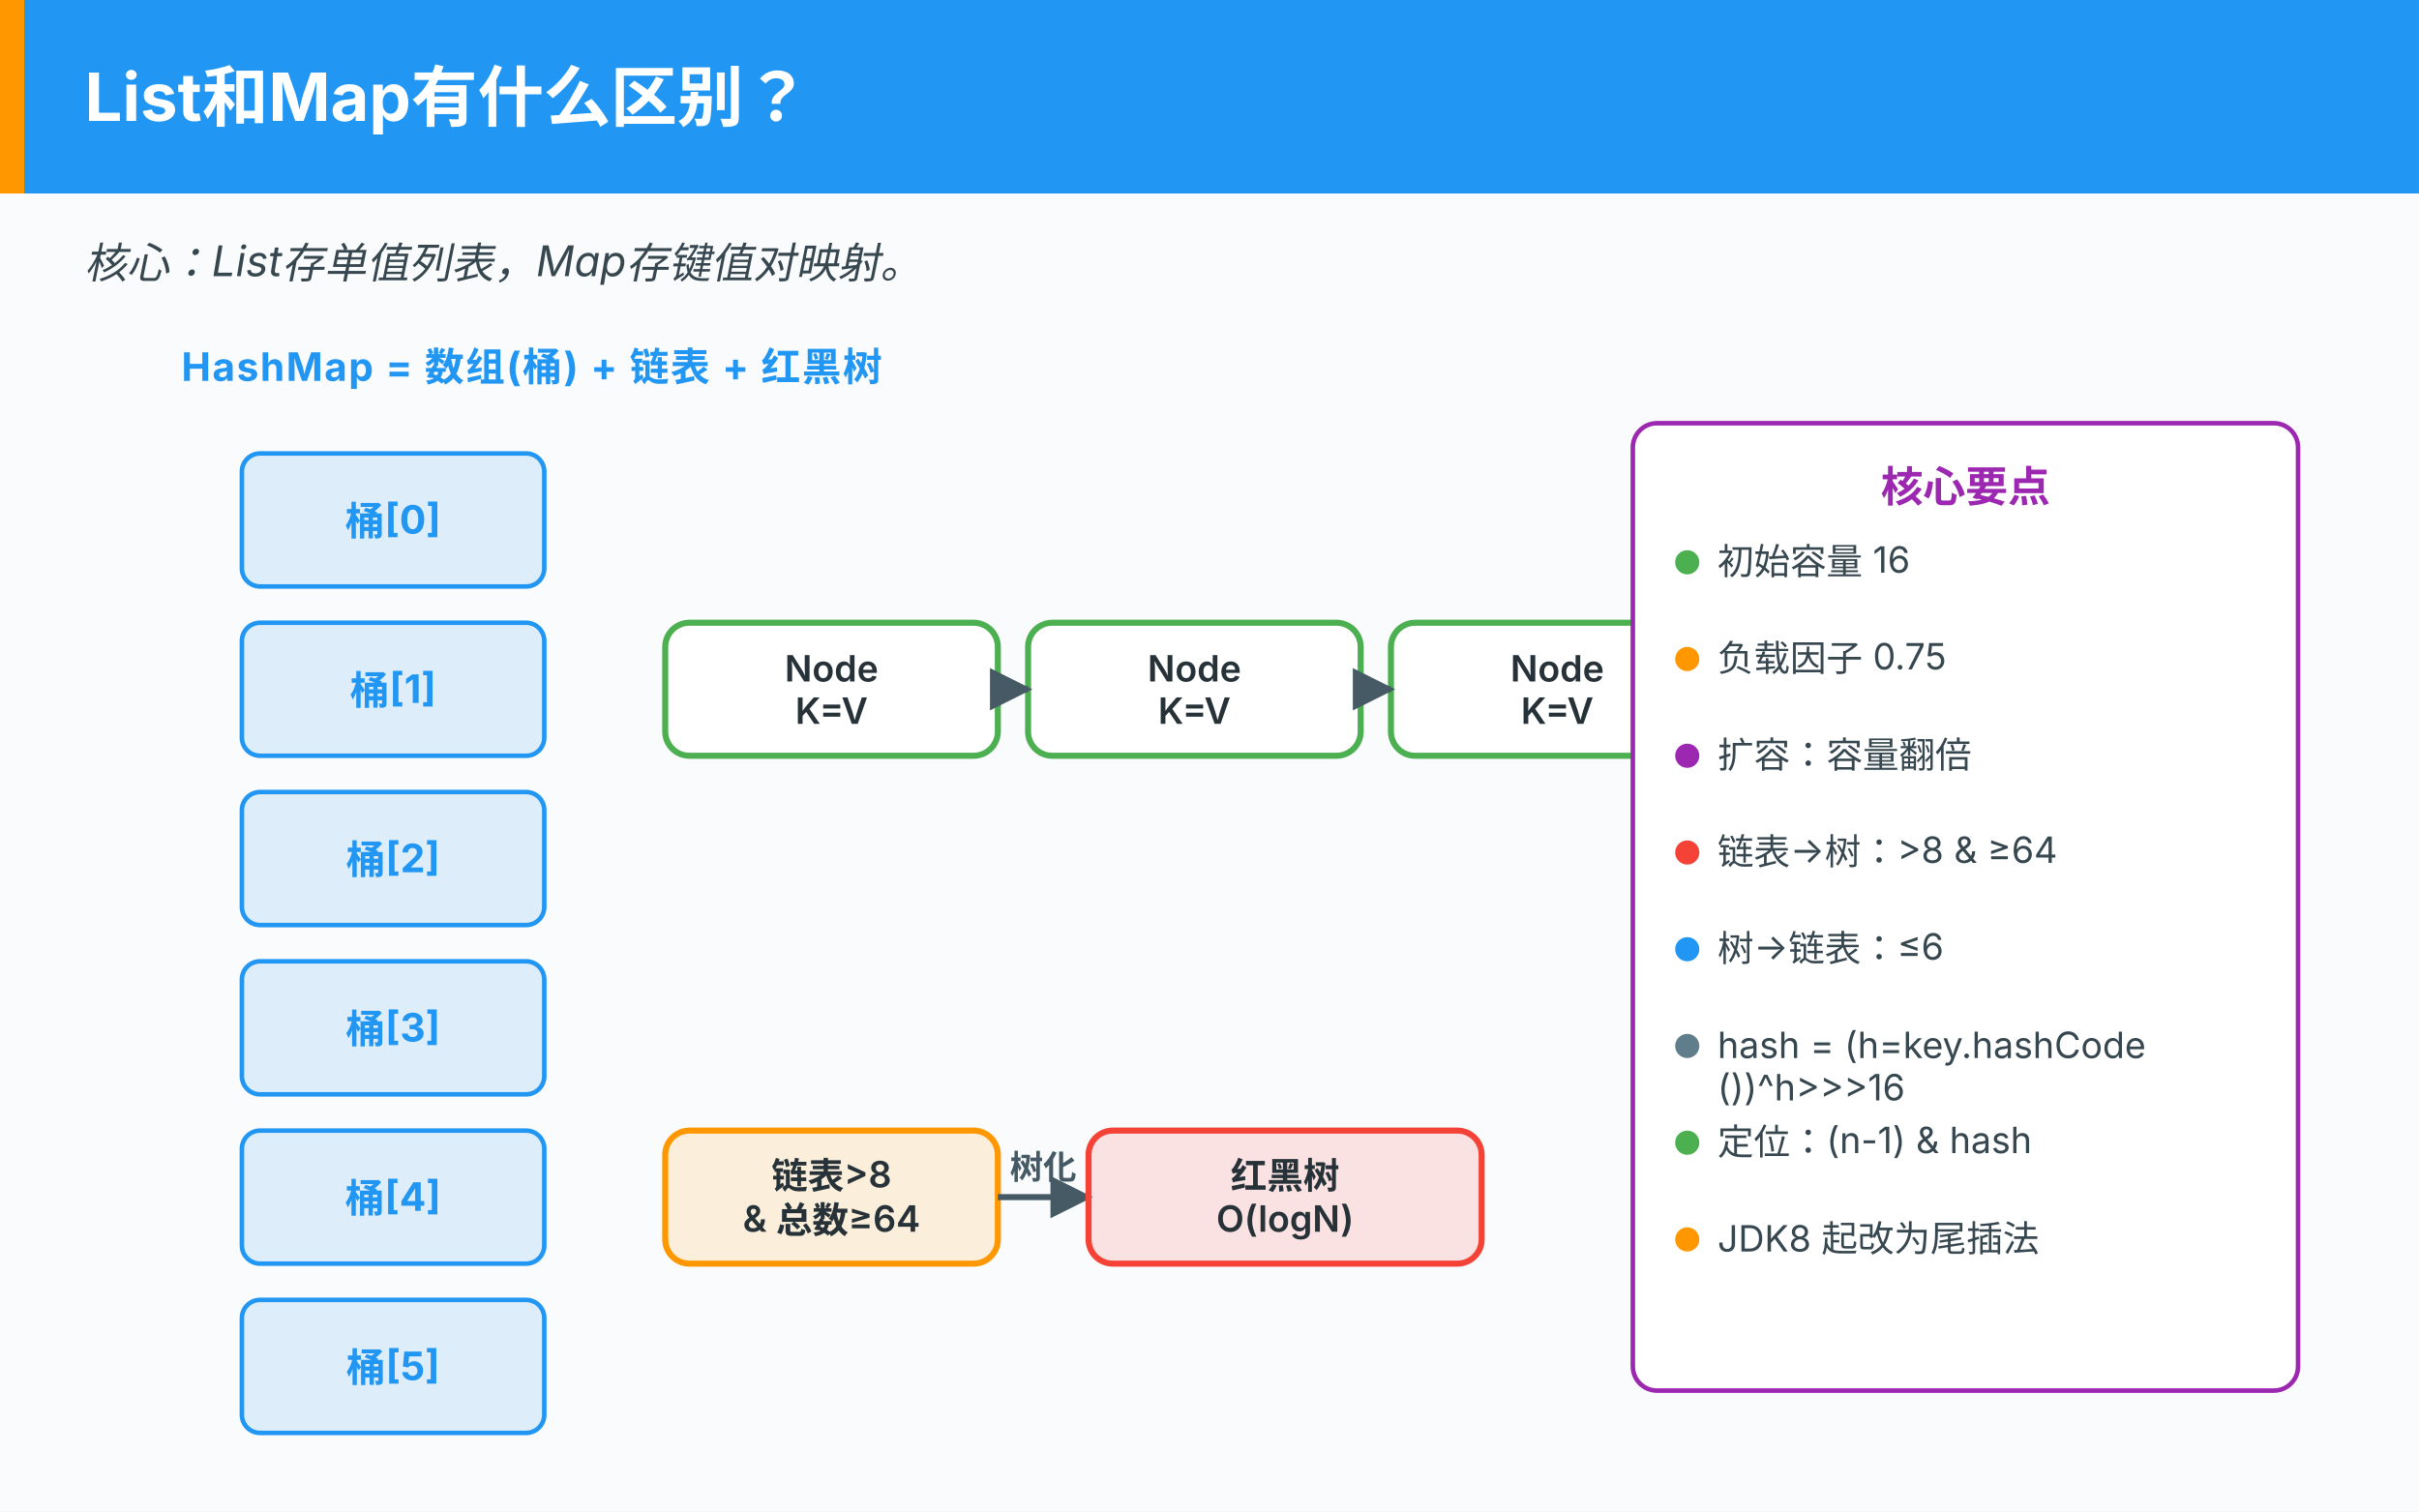
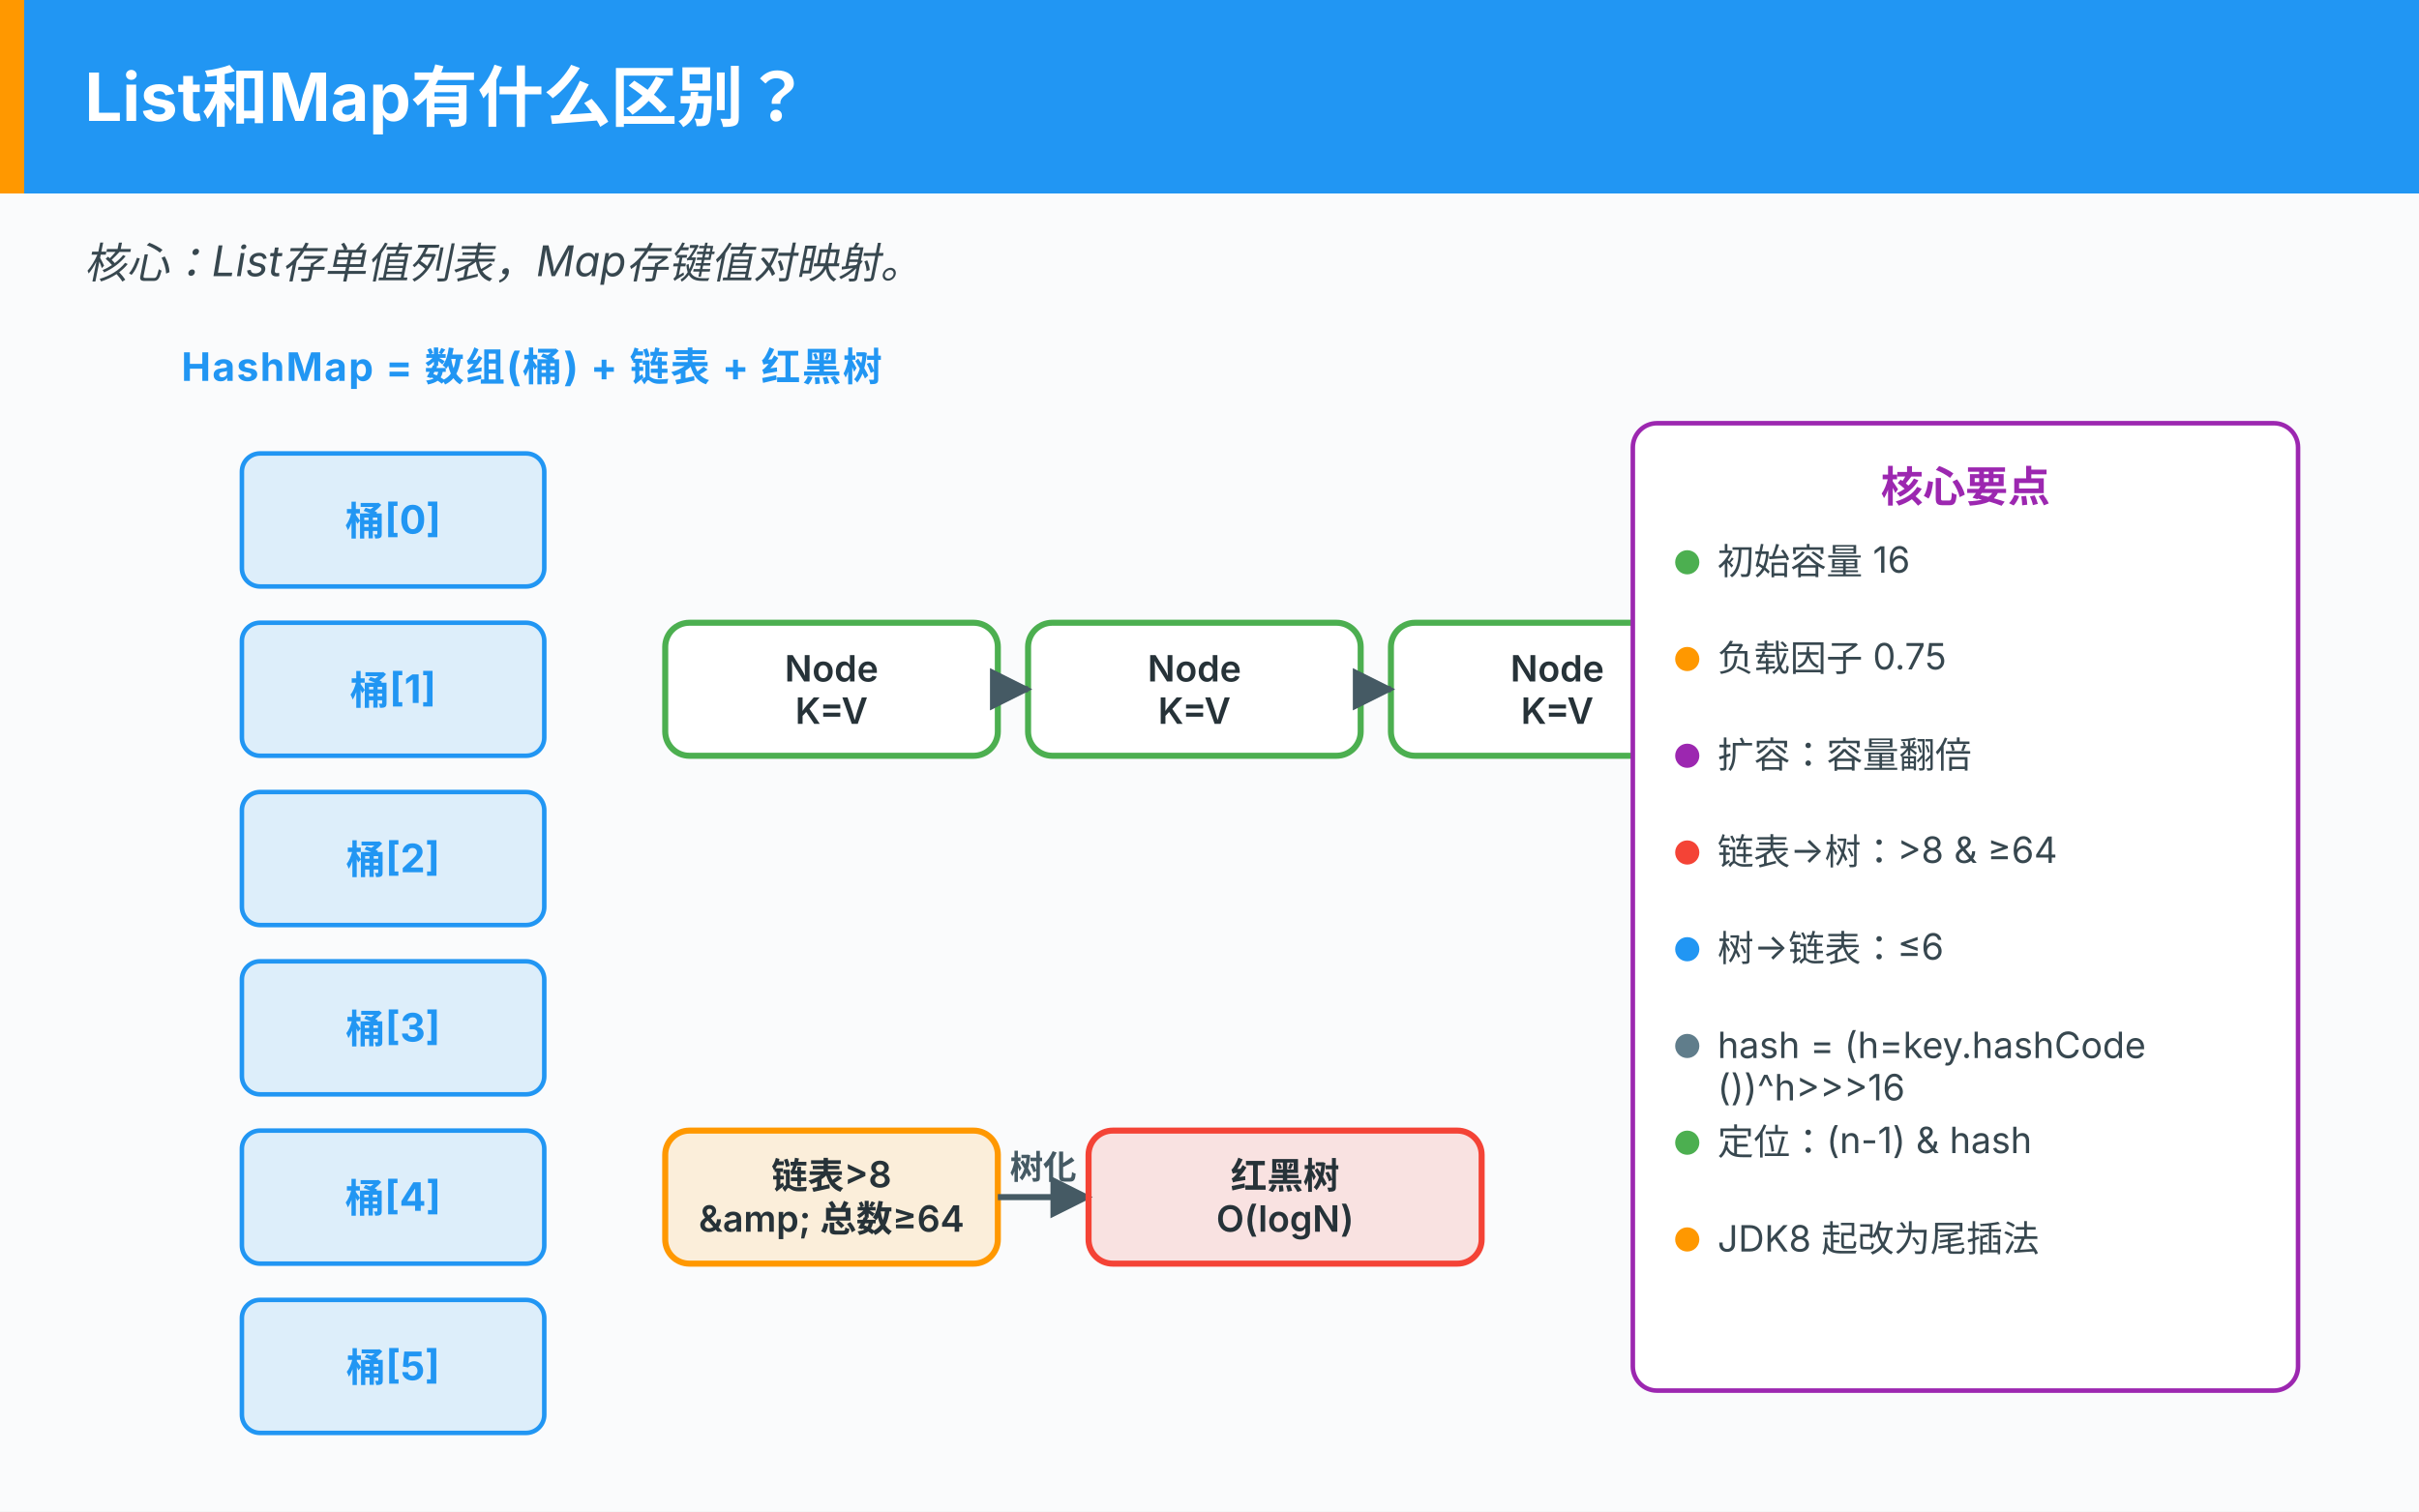
<svg xmlns="http://www.w3.org/2000/svg" viewBox="0 0 800 500" font-family="-apple-system, BlinkMacSystemFont, 'PingFang SC', 'Microsoft YaHei', sans-serif">
  <rect width="800" height="500" fill="#FAFBFC" />
  <rect x="0" y="0" width="800" height="64" fill="#2196F3" />
  <rect x="0" y="0" width="8" height="64" fill="#FF9800" />
  <text x="28" y="40" font-size="22" font-weight="700" fill="#FFFFFF" text-rendering="geometricPrecision">List和Map有什么区别？</text>
  <text x="28" y="552" font-size="0" />
  <text x="28" y="92" font-size="14" fill="#37474F" font-style="italic">核心：List存单值列表，Map存键值对映射。</text>
  <defs>
    <marker id="arrow" viewBox="0 0 10 10" refX="9" refY="5" markerWidth="7" markerHeight="7" orient="auto-start-reverse">
      <path d="M0,0 L10,5 L0,10 z" fill="#455A64" />
    </marker>
    <marker id="arrowG" viewBox="0 0 10 10" refX="9" refY="5" markerWidth="7" markerHeight="7" orient="auto-start-reverse">
      <path d="M0,0 L10,5 L0,10 z" fill="#4CAF50" />
    </marker>
  </defs>
  <text x="60" y="126" font-size="13" fill="#2196F3" font-weight="700" letter-spacing="0.5">HashMap = 数组(桶) + 链表 + 红黑树</text>
  <rect x="80" y="150" width="100" height="44" rx="6" fill="#2196F322" stroke="#2196F3" stroke-width="1.5" />
  <text x="130" y="177" font-size="13" fill="#2196F3" text-anchor="middle" font-weight="700">桶[0]</text>
  <rect x="80" y="206" width="100" height="44" rx="6" fill="#2196F322" stroke="#2196F3" stroke-width="1.5" />
  <text x="130" y="233" font-size="13" fill="#2196F3" text-anchor="middle" font-weight="700">桶[1]</text>
  <rect x="80" y="262" width="100" height="44" rx="6" fill="#2196F322" stroke="#2196F3" stroke-width="1.5" />
  <text x="130" y="289" font-size="13" fill="#2196F3" text-anchor="middle" font-weight="700">桶[2]</text>
  <rect x="80" y="318" width="100" height="44" rx="6" fill="#2196F322" stroke="#2196F3" stroke-width="1.5" />
  <text x="130" y="345" font-size="13" fill="#2196F3" text-anchor="middle" font-weight="700">桶[3]</text>
  <rect x="80" y="374" width="100" height="44" rx="6" fill="#2196F322" stroke="#2196F3" stroke-width="1.5" />
  <text x="130" y="401" font-size="13" fill="#2196F3" text-anchor="middle" font-weight="700">桶[4]</text>
  <rect x="80" y="430" width="100" height="44" rx="6" fill="#2196F322" stroke="#2196F3" stroke-width="1.5" />
  <text x="130" y="457" font-size="13" fill="#2196F3" text-anchor="middle" font-weight="700">桶[5]</text>
  <rect x="220" y="206" width="110" height="44" rx="8" fill="#FFFFFF" stroke="#4CAF50" stroke-width="2" />
  <text x="275" y="221" font-size="12" fill="#263238" text-anchor="middle" dominant-baseline="middle" font-weight="600">Node</text>
  <text x="275" y="235" font-size="12" fill="#263238" text-anchor="middle" dominant-baseline="middle" font-weight="600">K=V</text>
  <rect x="340" y="206" width="110" height="44" rx="8" fill="#FFFFFF" stroke="#4CAF50" stroke-width="2" />
  <text x="395" y="221" font-size="12" fill="#263238" text-anchor="middle" dominant-baseline="middle" font-weight="600">Node</text>
  <text x="395" y="235" font-size="12" fill="#263238" text-anchor="middle" dominant-baseline="middle" font-weight="600">K=V</text>
  <line x1="330" y1="228" x2="340" y2="228" stroke="#455A64" stroke-width="2" marker-end="url(#arrow)" />
  <rect x="460" y="206" width="110" height="44" rx="8" fill="#FFFFFF" stroke="#4CAF50" stroke-width="2" />
  <text x="515" y="221" font-size="12" fill="#263238" text-anchor="middle" dominant-baseline="middle" font-weight="600">Node</text>
  <text x="515" y="235" font-size="12" fill="#263238" text-anchor="middle" dominant-baseline="middle" font-weight="600">K=V</text>
  <line x1="450" y1="228" x2="460" y2="228" stroke="#455A64" stroke-width="2" marker-end="url(#arrow)" />
  <rect x="220" y="374" width="110" height="44" rx="8" fill="#FF980022" stroke="#FF9800" stroke-width="2" />
  <text x="275" y="389" font-size="12" fill="#263238" text-anchor="middle" dominant-baseline="middle" font-weight="600">链表&gt;8</text>
-   <text x="275" y="403" font-size="12" fill="#263238" text-anchor="middle" dominant-baseline="middle" font-weight="600">&amp; 总数≥64</text>
+   <text x="275" y="403" font-size="12" fill="#263238" text-anchor="middle" dominant-baseline="middle" font-weight="600">&amp;amp; 总数≥64</text>
  <line x1="330" y1="396" x2="360" y2="396" stroke="#455A64" stroke-width="2" marker-end="url(#arrow)" />
  <text x="345" y="390" font-size="11" fill="#455A64" text-anchor="middle" font-weight="600">树化</text>
  <rect x="360" y="374" width="130" height="44" rx="8" fill="#f4433622" stroke="#f44336" stroke-width="2" />
  <text x="425" y="389" font-size="12" fill="#263238" text-anchor="middle" dominant-baseline="middle" font-weight="600">红黑树</text>
  <text x="425" y="403" font-size="12" fill="#263238" text-anchor="middle" dominant-baseline="middle" font-weight="600">O(logN)</text>
  <rect x="540" y="140" width="220" height="320" rx="8" fill="#FFFFFF" stroke="#9C27B0" stroke-width="1.5" />
  <text x="650" y="166" font-size="14" fill="#9C27B0" text-anchor="middle" font-weight="700">核心要点</text>
  <circle cx="558" cy="186" r="4" fill="#4CAF50" />
  <text x="568" y="190" font-size="12" fill="#37474F">初始容量 16</text>
  <circle cx="558" cy="218" r="4" fill="#FF9800" />
  <text x="568" y="222" font-size="12" fill="#37474F">负载因子 0.75</text>
  <circle cx="558" cy="250" r="4" fill="#9C27B0" />
  <text x="568" y="254" font-size="12" fill="#37474F">扩容：容量翻倍</text>
  <circle cx="558" cy="282" r="4" fill="#f44336" />
  <text x="568" y="286" font-size="12" fill="#37474F">链表→树：&gt;8 &amp; ≥64</text>
  <circle cx="558" cy="314" r="4" fill="#2196F3" />
  <text x="568" y="318" font-size="12" fill="#37474F">树→链表：≤6</text>
  <circle cx="558" cy="346" r="4" fill="#607D8B" />
  <text x="568" y="350" font-size="12" fill="#37474F">hash = (h=key.hashCode</text>
  <text x="568" y="364" font-size="12" fill="#37474F">())^h&gt;&gt;&gt;16</text>
  <circle cx="558" cy="378" r="4" fill="#4CAF50" />
  <text x="568" y="382" font-size="12" fill="#37474F">定位：(n-1) &amp; hash</text>
  <circle cx="558" cy="410" r="4" fill="#FF9800" />
  <text x="568" y="414" font-size="12" fill="#37474F">JDK8 起改为尾插法</text>
</svg>
